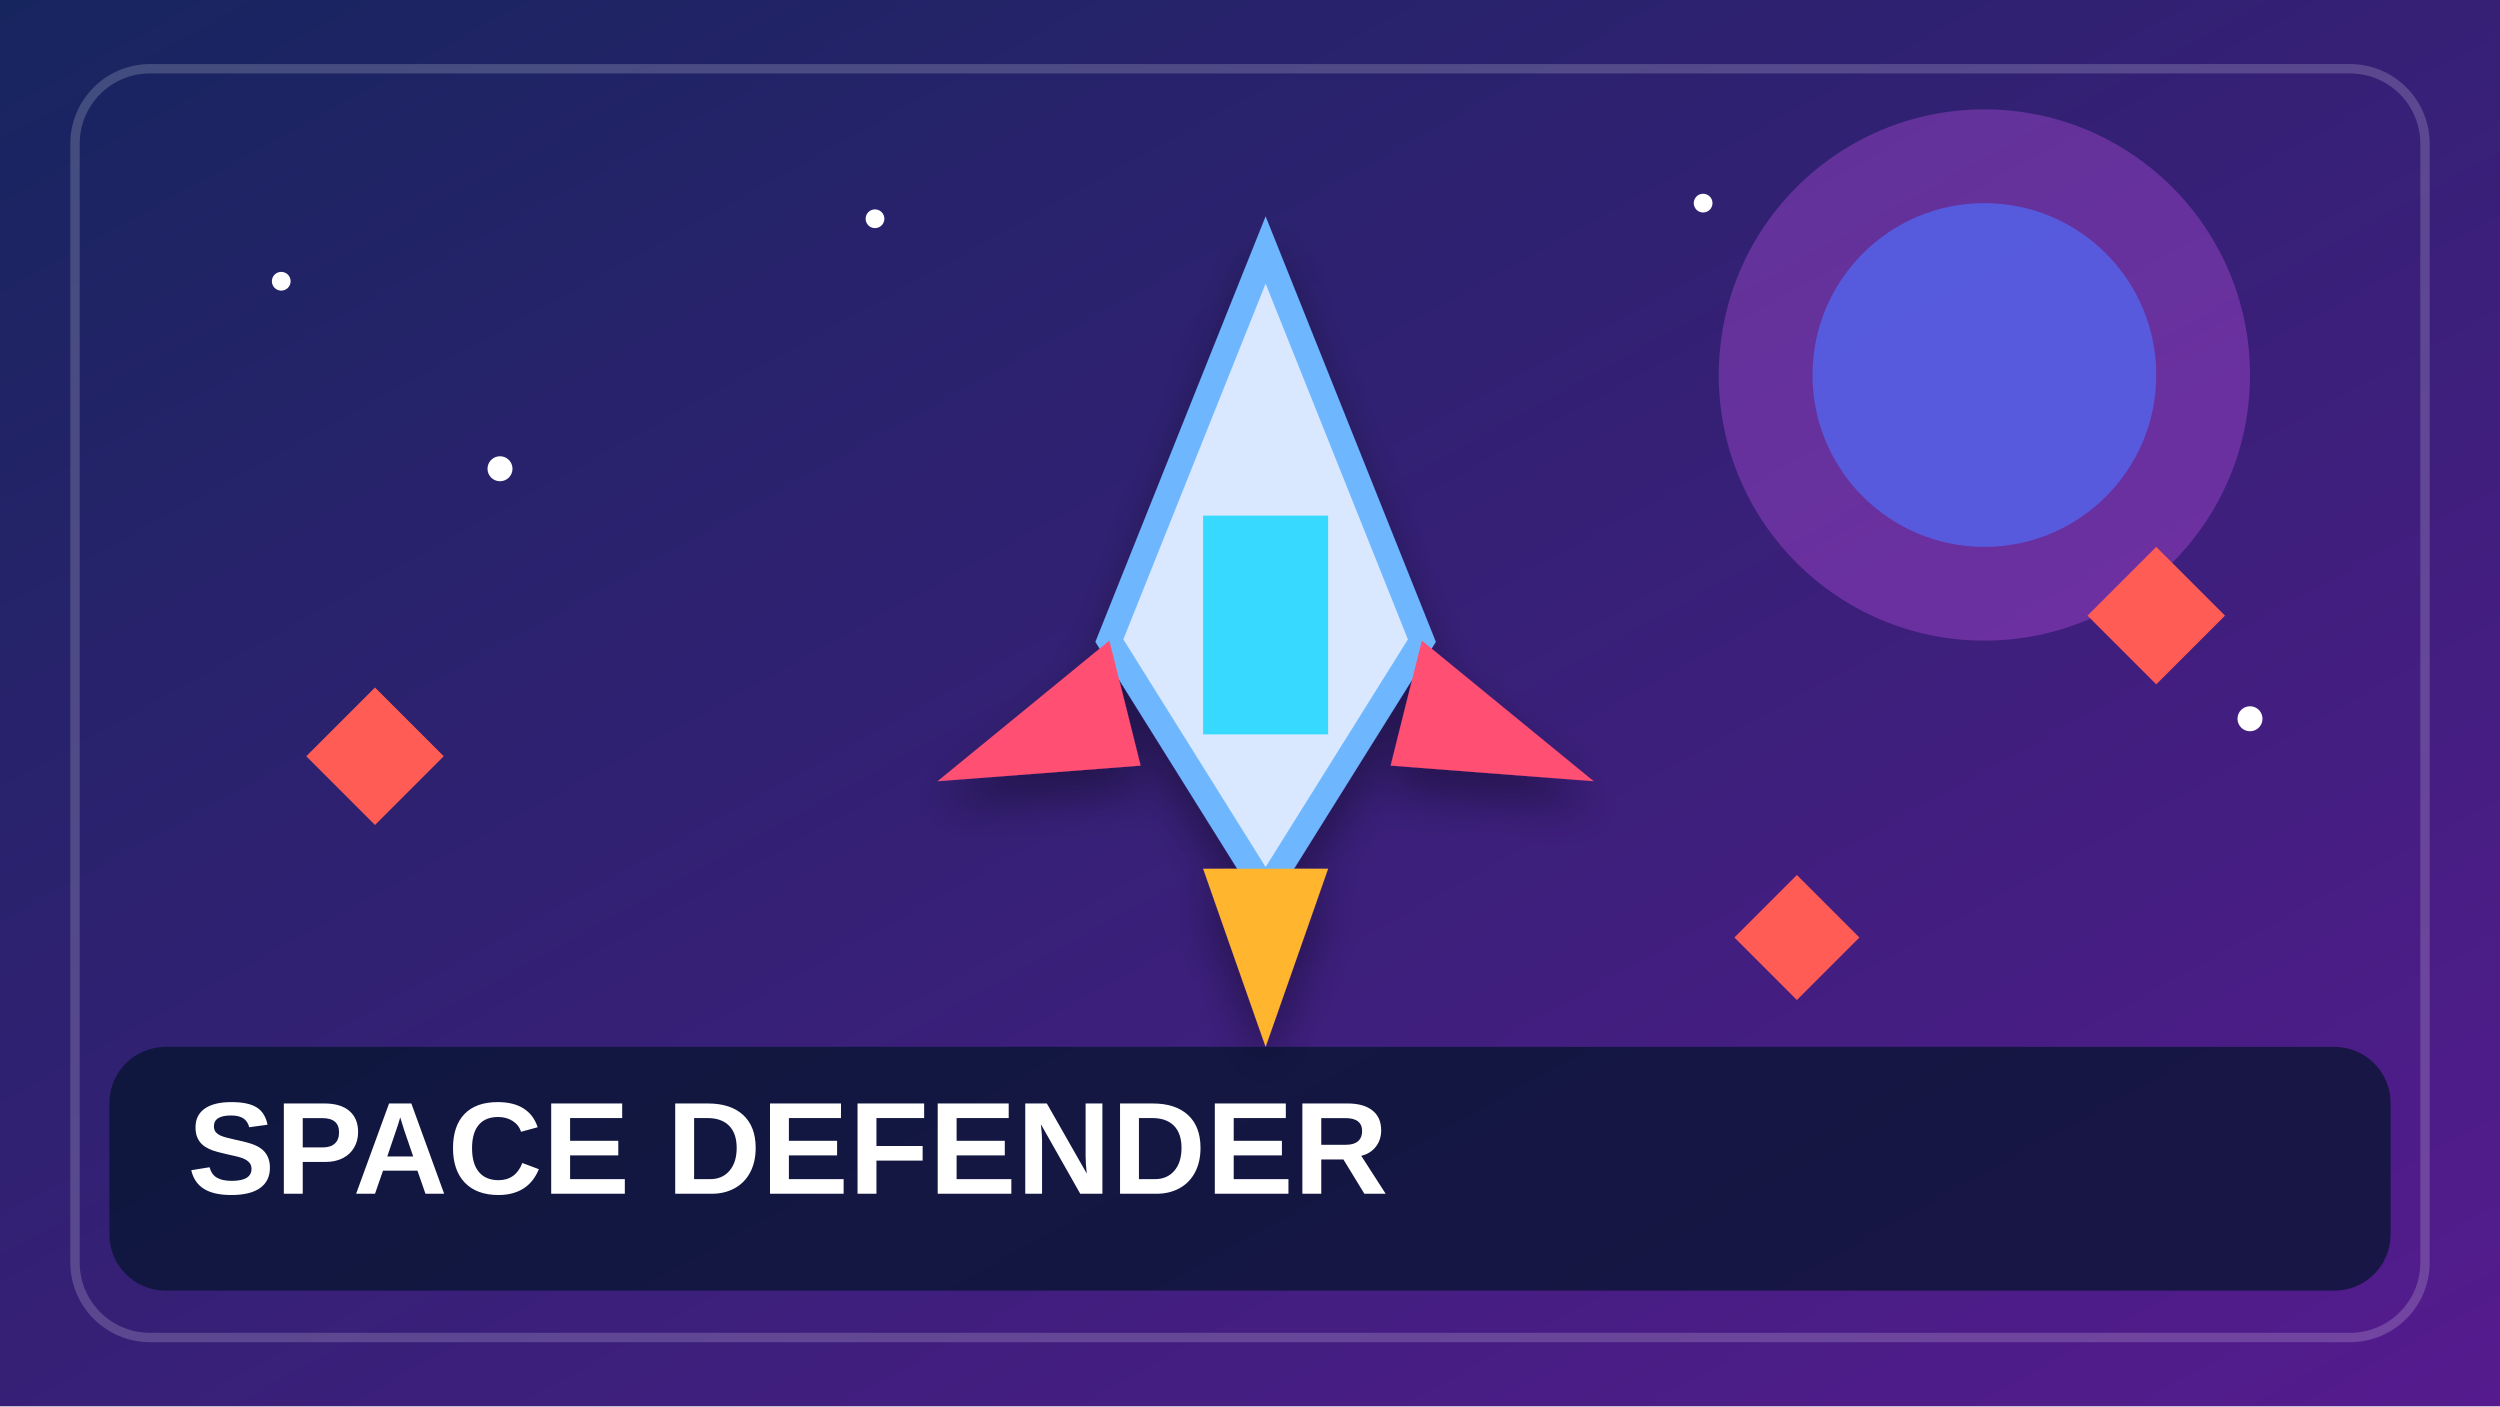
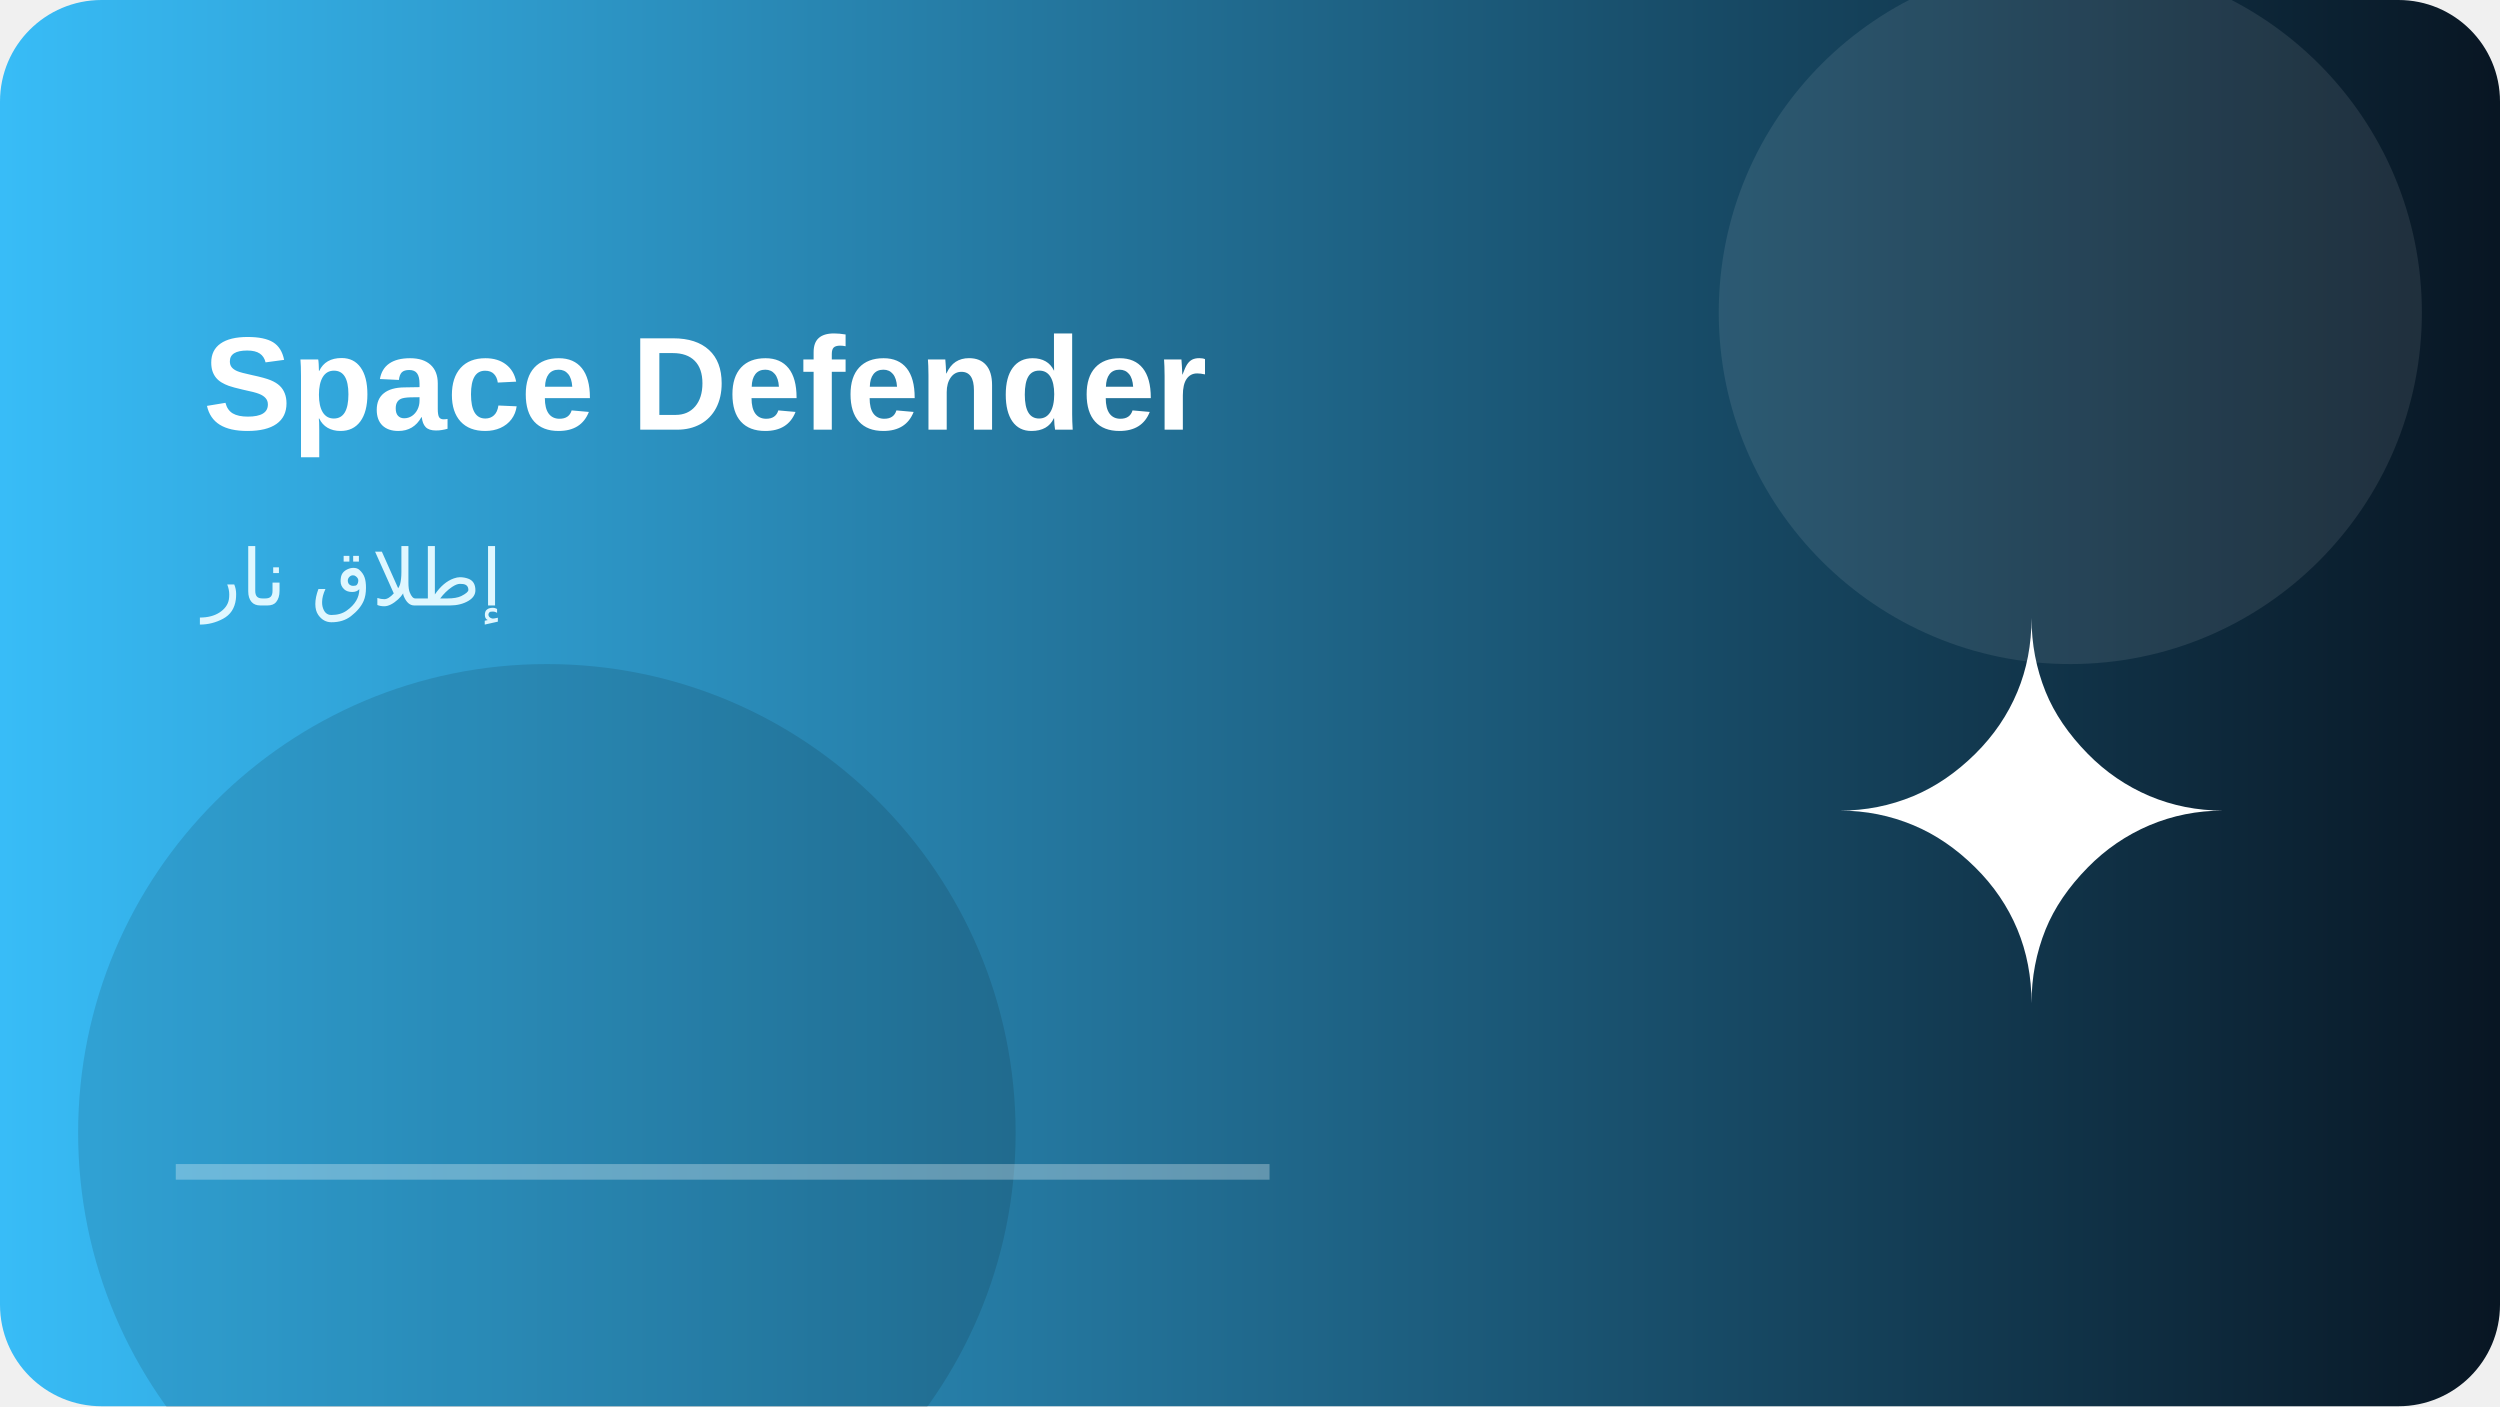
- <svg xmlns="http://www.w3.org/2000/svg" viewBox="0 0 800 450">
+ <svg xmlns="http://www.w3.org/2000/svg" viewBox="0 0 640 360">
  <defs>
-     <linearGradient id="g" x1="0" y1="0" x2="1" y2="1">
-       <stop stop-color="#17255f" />
-       <stop offset="1" stop-color="#551b8e" />
+     <linearGradient id="g" x1="0" x2="1">
+       <stop stop-color="#38bdf8" />
+       <stop offset="1" stop-color="#081522" />
    </linearGradient>
-     <linearGradient id="ground" x1="0" y1="0" x2="0" y2="1">
-       <stop stop-color="#70e85e" />
-       <stop offset="1" stop-color="#1e8c49" />
-     </linearGradient>
-     <filter id="sh">
-       <feDropShadow dx="0" dy="8" stdDeviation="7" flood-opacity=".35" />
-     </filter>
  </defs>
-   <rect width="800" height="450" fill="url(#g)" />
-   <circle cx="635" cy="120" r="85" fill="#e25eff" opacity=".28" />
-   <circle cx="635" cy="120" r="55" fill="#4f70ff" opacity=".65" />
-   <g fill="#fff">
-     <circle cx="90" cy="90" r="3" />
-     <circle cx="160" cy="150" r="4" />
-     <circle cx="280" cy="70" r="3" />
-     <circle cx="720" cy="230" r="4" />
-     <circle cx="545" cy="65" r="3" />
-   </g>
-   <g filter="url(#sh)">
-     <path d="M405 80 L455 205 L405 285 L355 205Z" fill="#d9e8ff" stroke="#6eb7ff" stroke-width="8" />
-     <path d="M385 165 H425 V235 H385Z" fill="#37d9ff" />
-     <path d="M355 205 L300 250 L365 245Z" fill="#ff4f72" />
-     <path d="M455 205 L510 250 L445 245Z" fill="#ff4f72" />
-     <path d="M385 278 L405 335 L425 278Z" fill="#ffb62e" />
-   </g>
-   <g fill="#ff5c55">
-     <path d="M120 220 l22 22 -22 22 -22-22z" />
-     <path d="M690 175 l22 22 -22 22 -22-22z" />
-     <path d="M575 280 l20 20 -20 20 -20-20z" />
-   </g>
-   <rect x="24" y="22" width="752" height="406" rx="24" fill="none" stroke="#ffffff" stroke-opacity=".18" stroke-width="3" />
-   <rect x="35" y="335" width="730" height="78" rx="18" fill="#04142c" fill-opacity=".72" />
-   <text x="60" y="382" font-family="Arial,sans-serif" font-size="42" font-weight="900" fill="#fff">SPACE DEFENDER</text>
+   <rect width="640" height="360" rx="26" fill="url(#g)" />
+   <circle cx="530" cy="80" r="90" fill="#fff" opacity=".09" />
+   <circle cx="140" cy="290" r="120" fill="#000" opacity=".12" />
+   <text x="52" y="110" font-family="Segoe UI,Arial" font-size="34" font-weight="800" fill="#fff">Space Defender</text>
+   <text x="52" y="155" font-family="Segoe UI,Arial" font-size="20" fill="#dff7ff">إطلاق نار</text>
+   <text x="520" y="255" text-anchor="middle" font-family="Segoe UI Symbol,Arial" font-size="130" font-weight="900" fill="#fff">✦</text>
+   <path d="M45 300h280" stroke="#fff" opacity=".3" stroke-width="4" />
</svg>
